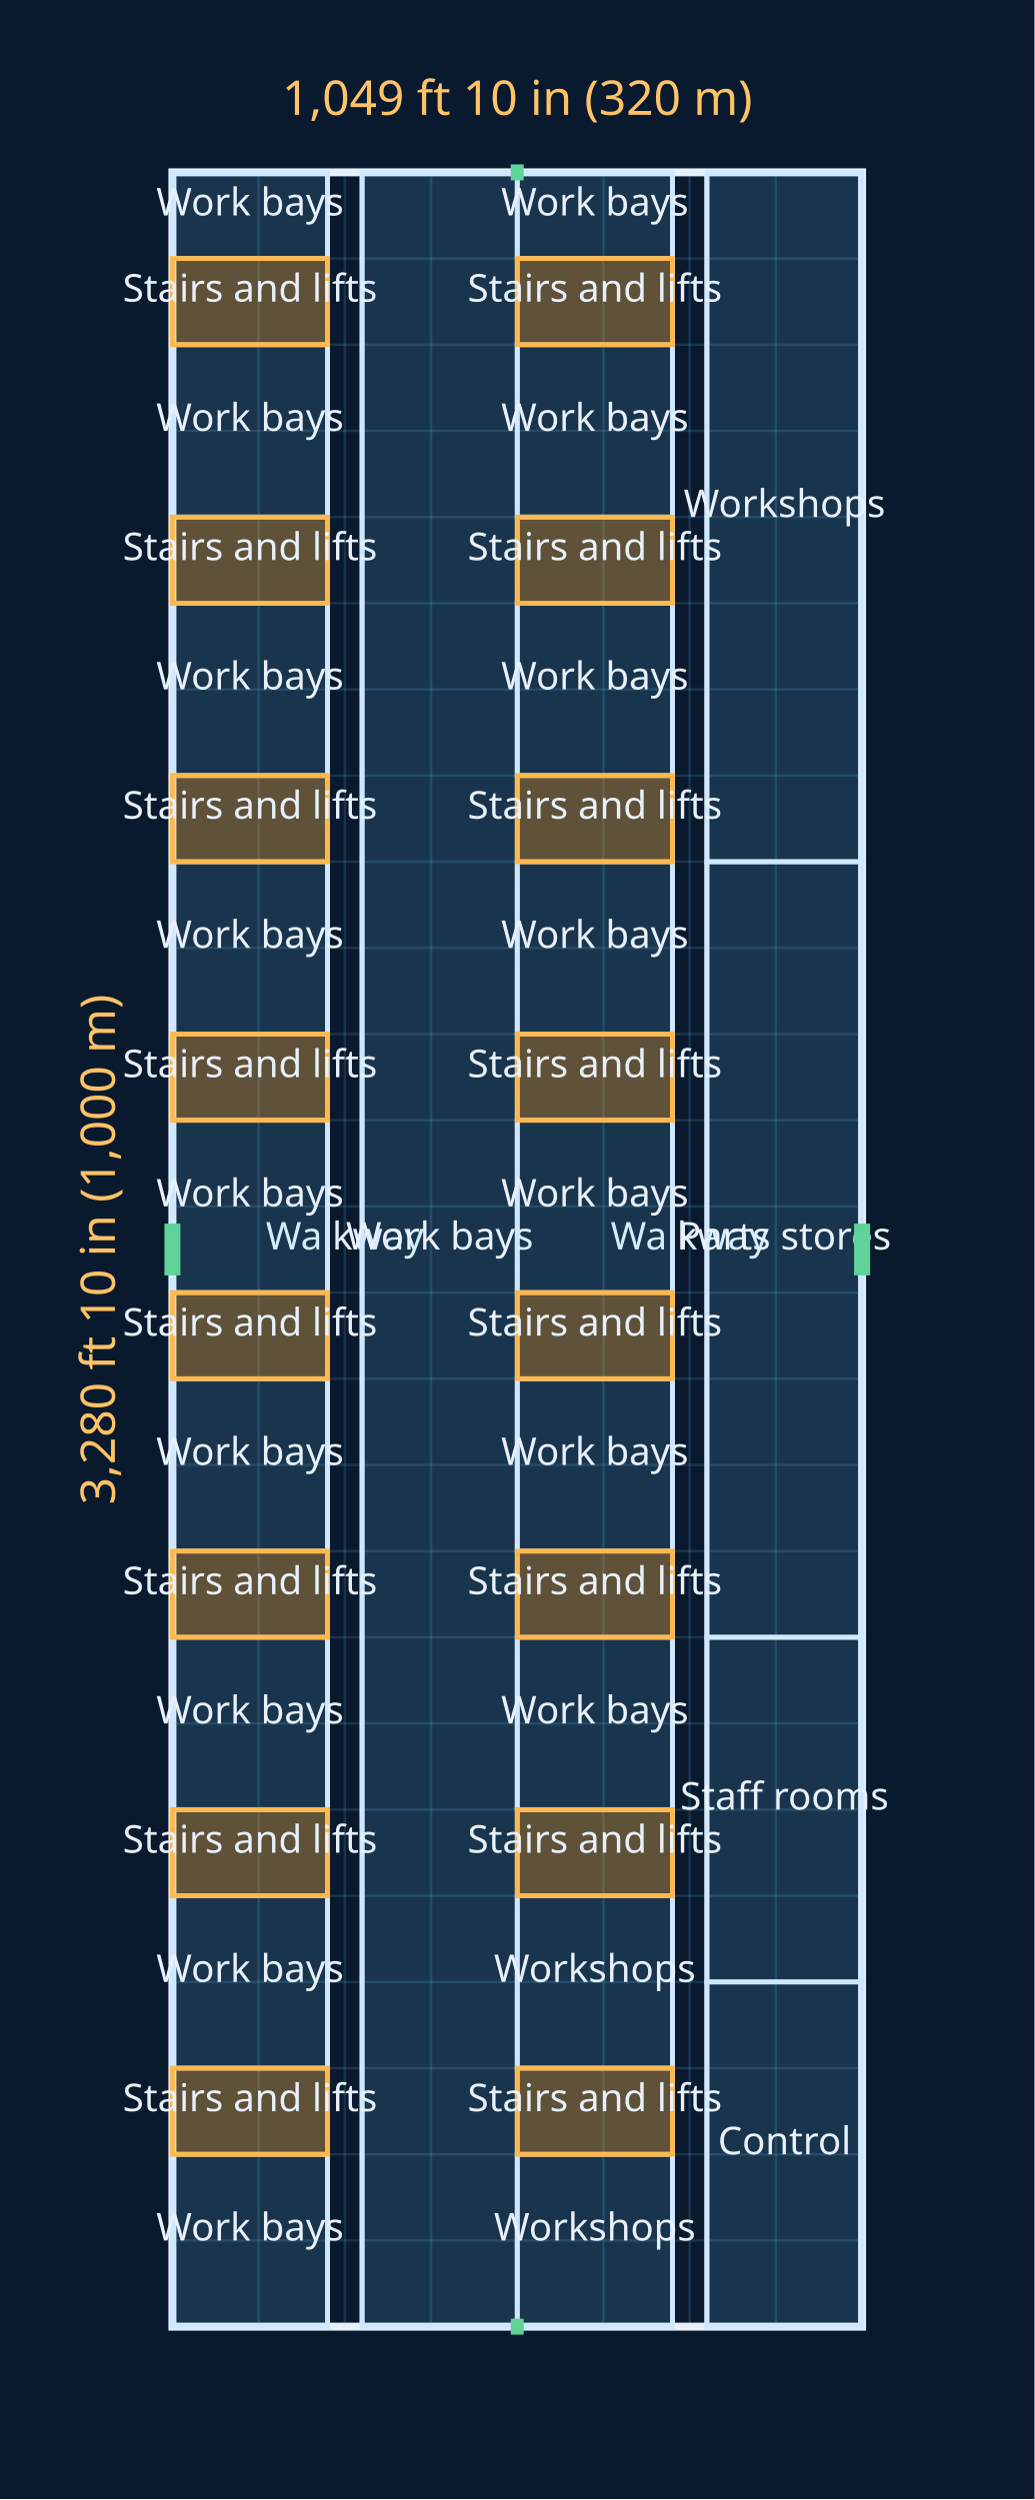
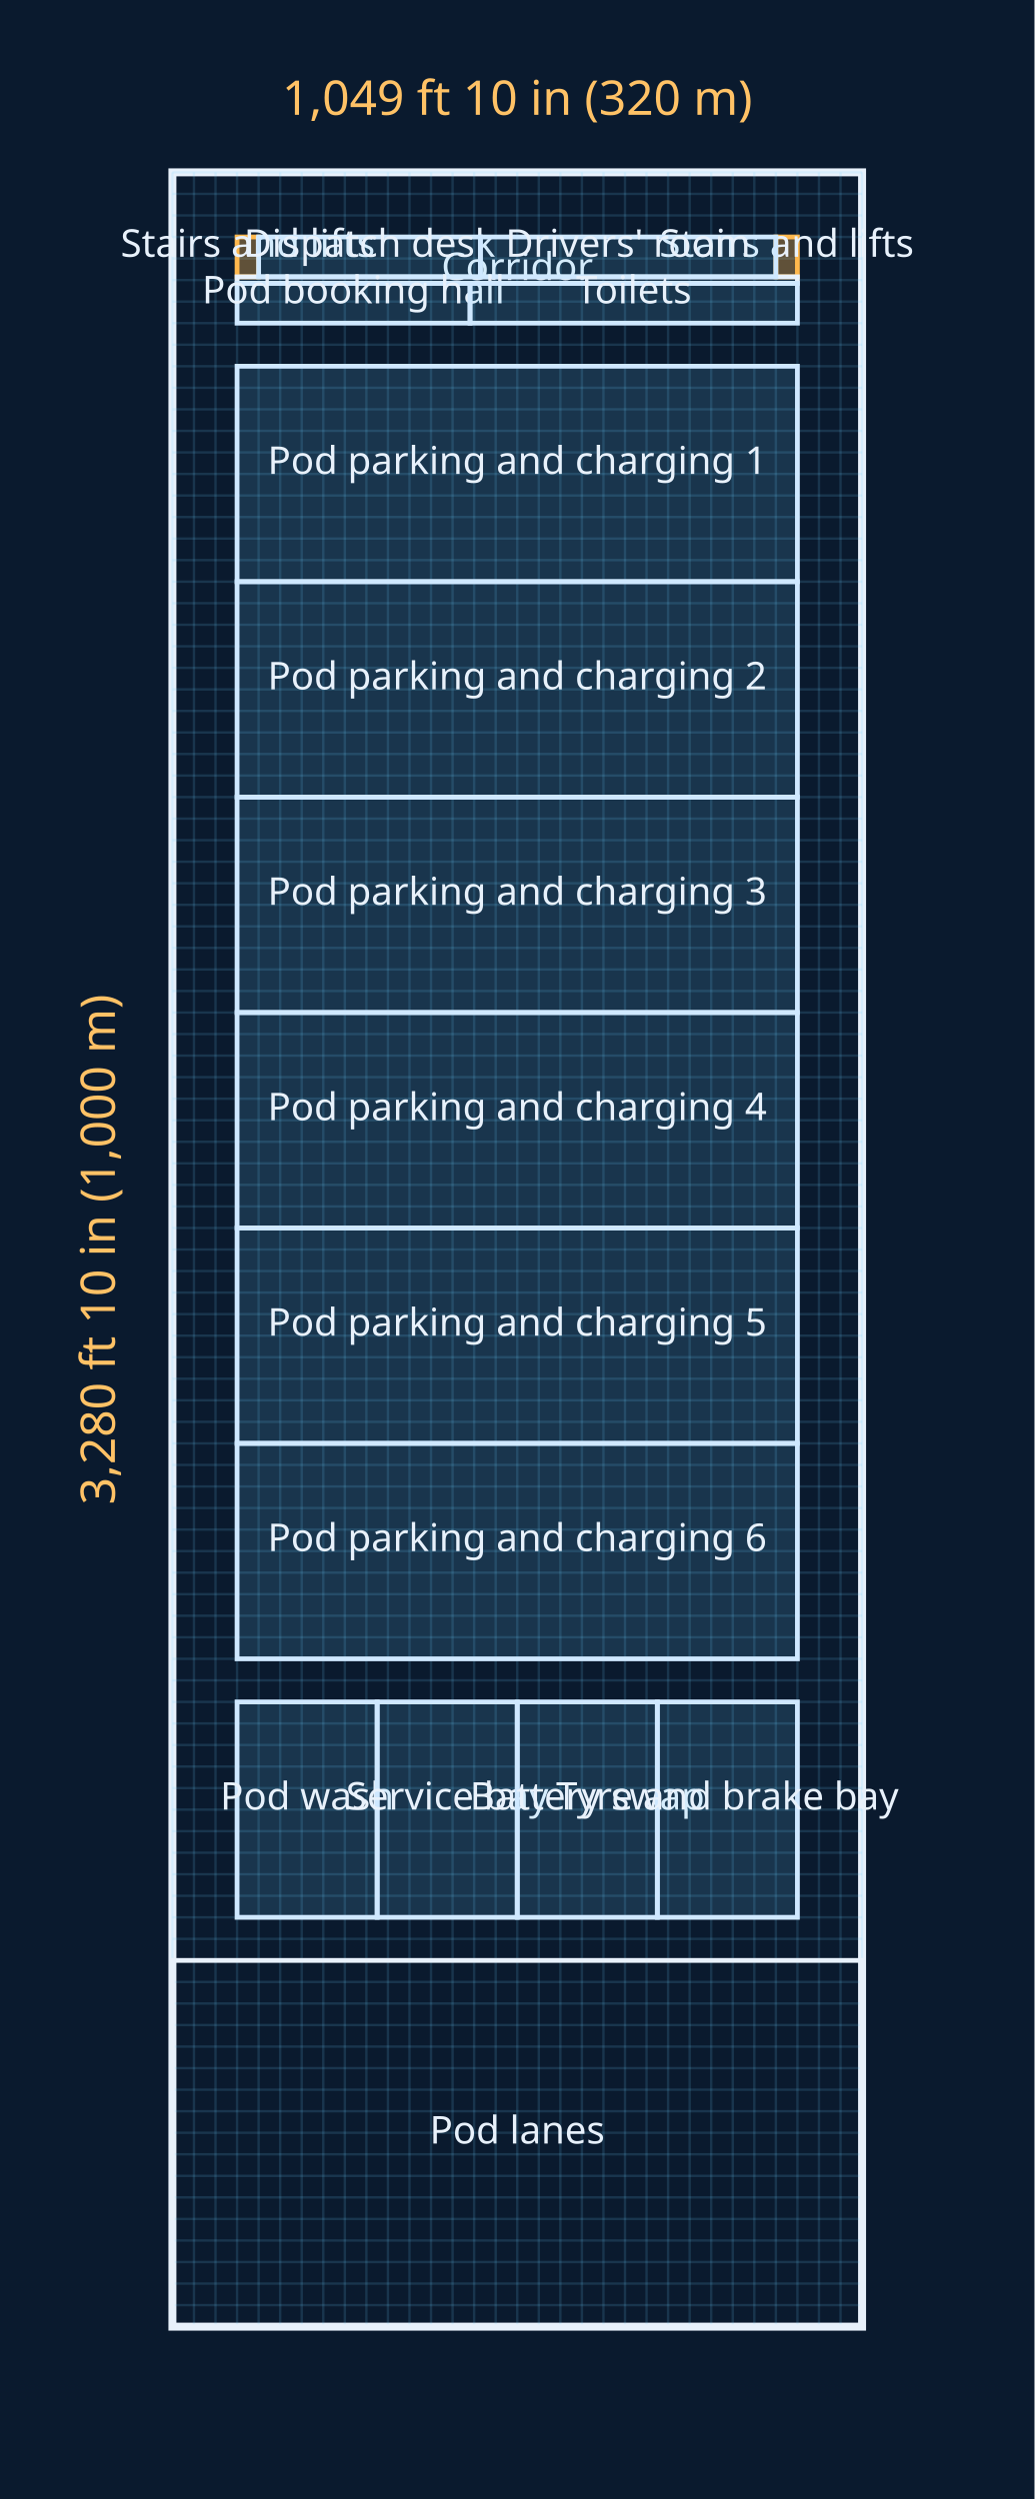
<svg xmlns="http://www.w3.org/2000/svg" viewBox="-80.0 -80.0 480.0 1160.0" font-family="Segoe UI, sans-serif">
  <rect x="-80.0" y="-80.0" width="480.0" height="1160.0" fill="#0a1a2e" />
  <rect x="0" y="0" width="320.0" height="1000.0" fill="none" stroke="#e8f1fb" stroke-width="3.70" />
  <line x1="0.0" y1="0" x2="0.0" y2="1000.0" stroke="#6fd0ff" stroke-opacity=".15" stroke-width="1.11" />
+   <line x1="10.0" y1="0" x2="10.0" y2="1000.0" stroke="#6fd0ff" stroke-opacity=".15" stroke-width="1.11" />
+   <line x1="20.0" y1="0" x2="20.0" y2="1000.0" stroke="#6fd0ff" stroke-opacity=".15" stroke-width="1.11" />
+   <line x1="30.0" y1="0" x2="30.0" y2="1000.0" stroke="#6fd0ff" stroke-opacity=".15" stroke-width="1.11" />
  <line x1="40.0" y1="0" x2="40.0" y2="1000.0" stroke="#6fd0ff" stroke-opacity=".15" stroke-width="1.11" />
+   <line x1="50.0" y1="0" x2="50.0" y2="1000.0" stroke="#6fd0ff" stroke-opacity=".15" stroke-width="1.11" />
+   <line x1="60.0" y1="0" x2="60.0" y2="1000.0" stroke="#6fd0ff" stroke-opacity=".15" stroke-width="1.11" />
+   <line x1="70.0" y1="0" x2="70.0" y2="1000.0" stroke="#6fd0ff" stroke-opacity=".15" stroke-width="1.11" />
  <line x1="80.0" y1="0" x2="80.0" y2="1000.0" stroke="#6fd0ff" stroke-opacity=".15" stroke-width="1.11" />
+   <line x1="90.0" y1="0" x2="90.0" y2="1000.0" stroke="#6fd0ff" stroke-opacity=".15" stroke-width="1.11" />
+   <line x1="100.0" y1="0" x2="100.0" y2="1000.0" stroke="#6fd0ff" stroke-opacity=".15" stroke-width="1.11" />
+   <line x1="110.0" y1="0" x2="110.0" y2="1000.0" stroke="#6fd0ff" stroke-opacity=".15" stroke-width="1.11" />
  <line x1="120.0" y1="0" x2="120.0" y2="1000.0" stroke="#6fd0ff" stroke-opacity=".15" stroke-width="1.11" />
+   <line x1="130.0" y1="0" x2="130.0" y2="1000.0" stroke="#6fd0ff" stroke-opacity=".15" stroke-width="1.11" />
+   <line x1="140.0" y1="0" x2="140.0" y2="1000.0" stroke="#6fd0ff" stroke-opacity=".15" stroke-width="1.11" />
+   <line x1="150.0" y1="0" x2="150.0" y2="1000.0" stroke="#6fd0ff" stroke-opacity=".15" stroke-width="1.11" />
  <line x1="160.0" y1="0" x2="160.0" y2="1000.0" stroke="#6fd0ff" stroke-opacity=".15" stroke-width="1.11" />
+   <line x1="170.0" y1="0" x2="170.0" y2="1000.0" stroke="#6fd0ff" stroke-opacity=".15" stroke-width="1.11" />
+   <line x1="180.0" y1="0" x2="180.0" y2="1000.0" stroke="#6fd0ff" stroke-opacity=".15" stroke-width="1.11" />
+   <line x1="190.0" y1="0" x2="190.0" y2="1000.0" stroke="#6fd0ff" stroke-opacity=".15" stroke-width="1.11" />
  <line x1="200.0" y1="0" x2="200.0" y2="1000.0" stroke="#6fd0ff" stroke-opacity=".15" stroke-width="1.11" />
+   <line x1="210.0" y1="0" x2="210.0" y2="1000.0" stroke="#6fd0ff" stroke-opacity=".15" stroke-width="1.11" />
+   <line x1="220.0" y1="0" x2="220.0" y2="1000.0" stroke="#6fd0ff" stroke-opacity=".15" stroke-width="1.11" />
+   <line x1="230.0" y1="0" x2="230.0" y2="1000.0" stroke="#6fd0ff" stroke-opacity=".15" stroke-width="1.11" />
  <line x1="240.0" y1="0" x2="240.0" y2="1000.0" stroke="#6fd0ff" stroke-opacity=".15" stroke-width="1.11" />
+   <line x1="250.0" y1="0" x2="250.0" y2="1000.0" stroke="#6fd0ff" stroke-opacity=".15" stroke-width="1.11" />
+   <line x1="260.0" y1="0" x2="260.0" y2="1000.0" stroke="#6fd0ff" stroke-opacity=".15" stroke-width="1.11" />
+   <line x1="270.0" y1="0" x2="270.0" y2="1000.0" stroke="#6fd0ff" stroke-opacity=".15" stroke-width="1.11" />
  <line x1="280.0" y1="0" x2="280.0" y2="1000.0" stroke="#6fd0ff" stroke-opacity=".15" stroke-width="1.11" />
+   <line x1="290.0" y1="0" x2="290.0" y2="1000.0" stroke="#6fd0ff" stroke-opacity=".15" stroke-width="1.11" />
+   <line x1="300.0" y1="0" x2="300.0" y2="1000.0" stroke="#6fd0ff" stroke-opacity=".15" stroke-width="1.11" />
+   <line x1="310.0" y1="0" x2="310.0" y2="1000.0" stroke="#6fd0ff" stroke-opacity=".15" stroke-width="1.11" />
  <line x1="320.0" y1="0" x2="320.0" y2="1000.0" stroke="#6fd0ff" stroke-opacity=".15" stroke-width="1.11" />
  <line x1="0" y1="0.0" x2="320.0" y2="0.0" stroke="#6fd0ff" stroke-opacity=".15" stroke-width="1.11" />
+   <line x1="0" y1="10.0" x2="320.0" y2="10.0" stroke="#6fd0ff" stroke-opacity=".15" stroke-width="1.11" />
+   <line x1="0" y1="20.0" x2="320.0" y2="20.0" stroke="#6fd0ff" stroke-opacity=".15" stroke-width="1.11" />
+   <line x1="0" y1="30.0" x2="320.0" y2="30.0" stroke="#6fd0ff" stroke-opacity=".15" stroke-width="1.11" />
  <line x1="0" y1="40.0" x2="320.0" y2="40.0" stroke="#6fd0ff" stroke-opacity=".15" stroke-width="1.11" />
+   <line x1="0" y1="50.0" x2="320.0" y2="50.0" stroke="#6fd0ff" stroke-opacity=".15" stroke-width="1.11" />
+   <line x1="0" y1="60.0" x2="320.0" y2="60.0" stroke="#6fd0ff" stroke-opacity=".15" stroke-width="1.11" />
+   <line x1="0" y1="70.0" x2="320.0" y2="70.0" stroke="#6fd0ff" stroke-opacity=".15" stroke-width="1.11" />
  <line x1="0" y1="80.0" x2="320.0" y2="80.0" stroke="#6fd0ff" stroke-opacity=".15" stroke-width="1.11" />
+   <line x1="0" y1="90.0" x2="320.0" y2="90.0" stroke="#6fd0ff" stroke-opacity=".15" stroke-width="1.11" />
+   <line x1="0" y1="100.0" x2="320.0" y2="100.0" stroke="#6fd0ff" stroke-opacity=".15" stroke-width="1.11" />
+   <line x1="0" y1="110.0" x2="320.0" y2="110.0" stroke="#6fd0ff" stroke-opacity=".15" stroke-width="1.11" />
  <line x1="0" y1="120.0" x2="320.0" y2="120.0" stroke="#6fd0ff" stroke-opacity=".15" stroke-width="1.11" />
+   <line x1="0" y1="130.0" x2="320.0" y2="130.0" stroke="#6fd0ff" stroke-opacity=".15" stroke-width="1.11" />
+   <line x1="0" y1="140.0" x2="320.0" y2="140.0" stroke="#6fd0ff" stroke-opacity=".15" stroke-width="1.11" />
+   <line x1="0" y1="150.0" x2="320.0" y2="150.0" stroke="#6fd0ff" stroke-opacity=".15" stroke-width="1.11" />
  <line x1="0" y1="160.0" x2="320.0" y2="160.0" stroke="#6fd0ff" stroke-opacity=".15" stroke-width="1.11" />
+   <line x1="0" y1="170.0" x2="320.0" y2="170.0" stroke="#6fd0ff" stroke-opacity=".15" stroke-width="1.11" />
+   <line x1="0" y1="180.0" x2="320.0" y2="180.0" stroke="#6fd0ff" stroke-opacity=".15" stroke-width="1.11" />
+   <line x1="0" y1="190.0" x2="320.0" y2="190.0" stroke="#6fd0ff" stroke-opacity=".15" stroke-width="1.11" />
  <line x1="0" y1="200.0" x2="320.0" y2="200.0" stroke="#6fd0ff" stroke-opacity=".15" stroke-width="1.11" />
+   <line x1="0" y1="210.0" x2="320.0" y2="210.0" stroke="#6fd0ff" stroke-opacity=".15" stroke-width="1.11" />
+   <line x1="0" y1="220.0" x2="320.0" y2="220.0" stroke="#6fd0ff" stroke-opacity=".15" stroke-width="1.11" />
+   <line x1="0" y1="230.0" x2="320.0" y2="230.0" stroke="#6fd0ff" stroke-opacity=".15" stroke-width="1.11" />
  <line x1="0" y1="240.0" x2="320.0" y2="240.0" stroke="#6fd0ff" stroke-opacity=".15" stroke-width="1.11" />
+   <line x1="0" y1="250.0" x2="320.0" y2="250.0" stroke="#6fd0ff" stroke-opacity=".15" stroke-width="1.11" />
+   <line x1="0" y1="260.0" x2="320.0" y2="260.0" stroke="#6fd0ff" stroke-opacity=".15" stroke-width="1.11" />
+   <line x1="0" y1="270.0" x2="320.0" y2="270.0" stroke="#6fd0ff" stroke-opacity=".15" stroke-width="1.11" />
  <line x1="0" y1="280.0" x2="320.0" y2="280.0" stroke="#6fd0ff" stroke-opacity=".15" stroke-width="1.11" />
+   <line x1="0" y1="290.0" x2="320.0" y2="290.0" stroke="#6fd0ff" stroke-opacity=".15" stroke-width="1.11" />
+   <line x1="0" y1="300.0" x2="320.0" y2="300.0" stroke="#6fd0ff" stroke-opacity=".15" stroke-width="1.11" />
+   <line x1="0" y1="310.0" x2="320.0" y2="310.0" stroke="#6fd0ff" stroke-opacity=".15" stroke-width="1.11" />
  <line x1="0" y1="320.0" x2="320.0" y2="320.0" stroke="#6fd0ff" stroke-opacity=".15" stroke-width="1.11" />
+   <line x1="0" y1="330.0" x2="320.0" y2="330.0" stroke="#6fd0ff" stroke-opacity=".15" stroke-width="1.11" />
+   <line x1="0" y1="340.0" x2="320.0" y2="340.0" stroke="#6fd0ff" stroke-opacity=".15" stroke-width="1.11" />
+   <line x1="0" y1="350.0" x2="320.0" y2="350.0" stroke="#6fd0ff" stroke-opacity=".15" stroke-width="1.11" />
  <line x1="0" y1="360.0" x2="320.0" y2="360.0" stroke="#6fd0ff" stroke-opacity=".15" stroke-width="1.11" />
+   <line x1="0" y1="370.0" x2="320.0" y2="370.0" stroke="#6fd0ff" stroke-opacity=".15" stroke-width="1.11" />
+   <line x1="0" y1="380.0" x2="320.0" y2="380.0" stroke="#6fd0ff" stroke-opacity=".15" stroke-width="1.11" />
+   <line x1="0" y1="390.0" x2="320.0" y2="390.0" stroke="#6fd0ff" stroke-opacity=".15" stroke-width="1.11" />
  <line x1="0" y1="400.0" x2="320.0" y2="400.0" stroke="#6fd0ff" stroke-opacity=".15" stroke-width="1.11" />
+   <line x1="0" y1="410.0" x2="320.0" y2="410.0" stroke="#6fd0ff" stroke-opacity=".15" stroke-width="1.11" />
+   <line x1="0" y1="420.0" x2="320.0" y2="420.0" stroke="#6fd0ff" stroke-opacity=".15" stroke-width="1.11" />
+   <line x1="0" y1="430.0" x2="320.0" y2="430.0" stroke="#6fd0ff" stroke-opacity=".15" stroke-width="1.11" />
  <line x1="0" y1="440.0" x2="320.0" y2="440.0" stroke="#6fd0ff" stroke-opacity=".15" stroke-width="1.11" />
+   <line x1="0" y1="450.0" x2="320.0" y2="450.0" stroke="#6fd0ff" stroke-opacity=".15" stroke-width="1.11" />
+   <line x1="0" y1="460.0" x2="320.0" y2="460.0" stroke="#6fd0ff" stroke-opacity=".15" stroke-width="1.11" />
+   <line x1="0" y1="470.0" x2="320.0" y2="470.0" stroke="#6fd0ff" stroke-opacity=".15" stroke-width="1.11" />
  <line x1="0" y1="480.0" x2="320.0" y2="480.0" stroke="#6fd0ff" stroke-opacity=".15" stroke-width="1.11" />
+   <line x1="0" y1="490.0" x2="320.0" y2="490.0" stroke="#6fd0ff" stroke-opacity=".15" stroke-width="1.11" />
+   <line x1="0" y1="500.0" x2="320.0" y2="500.0" stroke="#6fd0ff" stroke-opacity=".15" stroke-width="1.11" />
+   <line x1="0" y1="510.0" x2="320.0" y2="510.0" stroke="#6fd0ff" stroke-opacity=".15" stroke-width="1.11" />
  <line x1="0" y1="520.0" x2="320.0" y2="520.0" stroke="#6fd0ff" stroke-opacity=".15" stroke-width="1.11" />
+   <line x1="0" y1="530.0" x2="320.0" y2="530.0" stroke="#6fd0ff" stroke-opacity=".15" stroke-width="1.11" />
+   <line x1="0" y1="540.0" x2="320.0" y2="540.0" stroke="#6fd0ff" stroke-opacity=".15" stroke-width="1.11" />
+   <line x1="0" y1="550.0" x2="320.0" y2="550.0" stroke="#6fd0ff" stroke-opacity=".15" stroke-width="1.11" />
  <line x1="0" y1="560.0" x2="320.0" y2="560.0" stroke="#6fd0ff" stroke-opacity=".15" stroke-width="1.11" />
+   <line x1="0" y1="570.0" x2="320.0" y2="570.0" stroke="#6fd0ff" stroke-opacity=".15" stroke-width="1.11" />
+   <line x1="0" y1="580.0" x2="320.0" y2="580.0" stroke="#6fd0ff" stroke-opacity=".15" stroke-width="1.11" />
+   <line x1="0" y1="590.0" x2="320.0" y2="590.0" stroke="#6fd0ff" stroke-opacity=".15" stroke-width="1.11" />
  <line x1="0" y1="600.0" x2="320.0" y2="600.0" stroke="#6fd0ff" stroke-opacity=".15" stroke-width="1.11" />
+   <line x1="0" y1="610.0" x2="320.0" y2="610.0" stroke="#6fd0ff" stroke-opacity=".15" stroke-width="1.11" />
+   <line x1="0" y1="620.0" x2="320.0" y2="620.0" stroke="#6fd0ff" stroke-opacity=".15" stroke-width="1.11" />
+   <line x1="0" y1="630.0" x2="320.0" y2="630.0" stroke="#6fd0ff" stroke-opacity=".15" stroke-width="1.11" />
  <line x1="0" y1="640.0" x2="320.0" y2="640.0" stroke="#6fd0ff" stroke-opacity=".15" stroke-width="1.11" />
+   <line x1="0" y1="650.0" x2="320.0" y2="650.0" stroke="#6fd0ff" stroke-opacity=".15" stroke-width="1.11" />
+   <line x1="0" y1="660.0" x2="320.0" y2="660.0" stroke="#6fd0ff" stroke-opacity=".15" stroke-width="1.11" />
+   <line x1="0" y1="670.0" x2="320.0" y2="670.0" stroke="#6fd0ff" stroke-opacity=".15" stroke-width="1.11" />
  <line x1="0" y1="680.0" x2="320.0" y2="680.0" stroke="#6fd0ff" stroke-opacity=".15" stroke-width="1.11" />
+   <line x1="0" y1="690.0" x2="320.0" y2="690.0" stroke="#6fd0ff" stroke-opacity=".15" stroke-width="1.11" />
+   <line x1="0" y1="700.0" x2="320.0" y2="700.0" stroke="#6fd0ff" stroke-opacity=".15" stroke-width="1.11" />
+   <line x1="0" y1="710.0" x2="320.0" y2="710.0" stroke="#6fd0ff" stroke-opacity=".15" stroke-width="1.11" />
  <line x1="0" y1="720.0" x2="320.0" y2="720.0" stroke="#6fd0ff" stroke-opacity=".15" stroke-width="1.11" />
+   <line x1="0" y1="730.0" x2="320.0" y2="730.0" stroke="#6fd0ff" stroke-opacity=".15" stroke-width="1.11" />
+   <line x1="0" y1="740.0" x2="320.0" y2="740.0" stroke="#6fd0ff" stroke-opacity=".15" stroke-width="1.11" />
+   <line x1="0" y1="750.0" x2="320.0" y2="750.0" stroke="#6fd0ff" stroke-opacity=".15" stroke-width="1.11" />
  <line x1="0" y1="760.0" x2="320.0" y2="760.0" stroke="#6fd0ff" stroke-opacity=".15" stroke-width="1.11" />
+   <line x1="0" y1="770.0" x2="320.0" y2="770.0" stroke="#6fd0ff" stroke-opacity=".15" stroke-width="1.11" />
+   <line x1="0" y1="780.0" x2="320.0" y2="780.0" stroke="#6fd0ff" stroke-opacity=".15" stroke-width="1.11" />
+   <line x1="0" y1="790.0" x2="320.0" y2="790.0" stroke="#6fd0ff" stroke-opacity=".15" stroke-width="1.11" />
  <line x1="0" y1="800.0" x2="320.0" y2="800.0" stroke="#6fd0ff" stroke-opacity=".15" stroke-width="1.11" />
+   <line x1="0" y1="810.0" x2="320.0" y2="810.0" stroke="#6fd0ff" stroke-opacity=".15" stroke-width="1.11" />
+   <line x1="0" y1="820.0" x2="320.0" y2="820.0" stroke="#6fd0ff" stroke-opacity=".15" stroke-width="1.11" />
+   <line x1="0" y1="830.0" x2="320.0" y2="830.0" stroke="#6fd0ff" stroke-opacity=".15" stroke-width="1.11" />
  <line x1="0" y1="840.0" x2="320.0" y2="840.0" stroke="#6fd0ff" stroke-opacity=".15" stroke-width="1.11" />
+   <line x1="0" y1="850.0" x2="320.0" y2="850.0" stroke="#6fd0ff" stroke-opacity=".15" stroke-width="1.11" />
+   <line x1="0" y1="860.0" x2="320.0" y2="860.0" stroke="#6fd0ff" stroke-opacity=".15" stroke-width="1.11" />
+   <line x1="0" y1="870.0" x2="320.0" y2="870.0" stroke="#6fd0ff" stroke-opacity=".15" stroke-width="1.11" />
  <line x1="0" y1="880.0" x2="320.0" y2="880.0" stroke="#6fd0ff" stroke-opacity=".15" stroke-width="1.11" />
+   <line x1="0" y1="890.0" x2="320.0" y2="890.0" stroke="#6fd0ff" stroke-opacity=".15" stroke-width="1.11" />
+   <line x1="0" y1="900.0" x2="320.0" y2="900.0" stroke="#6fd0ff" stroke-opacity=".15" stroke-width="1.11" />
+   <line x1="0" y1="910.0" x2="320.0" y2="910.0" stroke="#6fd0ff" stroke-opacity=".15" stroke-width="1.11" />
  <line x1="0" y1="920.0" x2="320.0" y2="920.0" stroke="#6fd0ff" stroke-opacity=".15" stroke-width="1.11" />
+   <line x1="0" y1="930.0" x2="320.0" y2="930.0" stroke="#6fd0ff" stroke-opacity=".15" stroke-width="1.11" />
+   <line x1="0" y1="940.0" x2="320.0" y2="940.0" stroke="#6fd0ff" stroke-opacity=".15" stroke-width="1.11" />
+   <line x1="0" y1="950.0" x2="320.0" y2="950.0" stroke="#6fd0ff" stroke-opacity=".15" stroke-width="1.11" />
  <line x1="0" y1="960.0" x2="320.0" y2="960.0" stroke="#6fd0ff" stroke-opacity=".15" stroke-width="1.11" />
+   <line x1="0" y1="970.0" x2="320.0" y2="970.0" stroke="#6fd0ff" stroke-opacity=".15" stroke-width="1.11" />
+   <line x1="0" y1="980.0" x2="320.0" y2="980.0" stroke="#6fd0ff" stroke-opacity=".15" stroke-width="1.11" />
+   <line x1="0" y1="990.0" x2="320.0" y2="990.0" stroke="#6fd0ff" stroke-opacity=".15" stroke-width="1.11" />
  <line x1="0" y1="1000.0" x2="320.0" y2="1000.0" stroke="#6fd0ff" stroke-opacity=".15" stroke-width="1.11" />
-   <polygon points="72.0,0.0 72.0,1000.0 88.0,1000.0 88.0,0.0" fill="none" stroke="#e8f1fb" stroke-width="2.22" />
-   <text x="80.0" y="500.0" font-size="17.8" fill="#e8f1fb" text-anchor="middle">Walkway</text>
-   <polygon points="232.0,0.0 232.0,1000.0 248.0,1000.0 248.0,0.0" fill="none" stroke="#e8f1fb" stroke-width="2.22" />
-   <text x="240.0" y="500.0" font-size="17.8" fill="#e8f1fb" text-anchor="middle">Walkway</text>
-   <polygon points="0.0,0.0 0.0,40.0 72.0,40.0 72.0,0.0" fill="rgba(111,208,255,.15)" stroke="#cfe8ff" stroke-width="2.22" />
-   <text x="36.0" y="20.0" font-size="17.8" fill="#e8f1fb" text-anchor="middle">Work bays</text>
-   <polygon points="0.0,80.0 0.0,160.0 72.0,160.0 72.0,80.0" fill="rgba(111,208,255,.15)" stroke="#cfe8ff" stroke-width="2.22" />
-   <text x="36.0" y="120.0" font-size="17.8" fill="#e8f1fb" text-anchor="middle">Work bays</text>
-   <polygon points="0.0,200.0 0.0,280.0 72.0,280.0 72.0,200.0" fill="rgba(111,208,255,.15)" stroke="#cfe8ff" stroke-width="2.22" />
-   <text x="36.0" y="240.0" font-size="17.8" fill="#e8f1fb" text-anchor="middle">Work bays</text>
-   <polygon points="0.0,320.0 0.0,400.0 72.0,400.0 72.0,320.0" fill="rgba(111,208,255,.15)" stroke="#cfe8ff" stroke-width="2.22" />
-   <text x="36.0" y="360.0" font-size="17.8" fill="#e8f1fb" text-anchor="middle">Work bays</text>
-   <polygon points="0.0,440.0 0.0,520.0 72.0,520.0 72.0,440.0" fill="rgba(111,208,255,.15)" stroke="#cfe8ff" stroke-width="2.22" />
-   <text x="36.0" y="480.0" font-size="17.8" fill="#e8f1fb" text-anchor="middle">Work bays</text>
-   <polygon points="0.0,560.0 0.0,640.0 72.0,640.0 72.0,560.0" fill="rgba(111,208,255,.15)" stroke="#cfe8ff" stroke-width="2.22" />
-   <text x="36.0" y="600.0" font-size="17.8" fill="#e8f1fb" text-anchor="middle">Work bays</text>
-   <polygon points="0.0,680.0 0.0,760.0 72.0,760.0 72.0,680.0" fill="rgba(111,208,255,.15)" stroke="#cfe8ff" stroke-width="2.22" />
-   <text x="36.0" y="720.0" font-size="17.8" fill="#e8f1fb" text-anchor="middle">Work bays</text>
-   <polygon points="0.0,800.0 0.0,880.0 72.0,880.0 72.0,800.0" fill="rgba(111,208,255,.15)" stroke="#cfe8ff" stroke-width="2.22" />
-   <text x="36.0" y="840.0" font-size="17.8" fill="#e8f1fb" text-anchor="middle">Work bays</text>
-   <polygon points="0.0,920.0 0.0,1000.0 72.0,1000.0 72.0,920.0" fill="rgba(111,208,255,.15)" stroke="#cfe8ff" stroke-width="2.22" />
-   <text x="36.0" y="960.0" font-size="17.8" fill="#e8f1fb" text-anchor="middle">Work bays</text>
-   <polygon points="88.0,0.0 88.0,1000.0 160.0,1000.0 160.0,0.0" fill="rgba(111,208,255,.15)" stroke="#cfe8ff" stroke-width="2.22" />
-   <text x="124.0" y="500.0" font-size="17.8" fill="#e8f1fb" text-anchor="middle">Work bays</text>
-   <polygon points="160.0,0.0 160.0,40.0 232.0,40.0 232.0,0.0" fill="rgba(111,208,255,.15)" stroke="#cfe8ff" stroke-width="2.22" />
-   <text x="196.0" y="20.0" font-size="17.8" fill="#e8f1fb" text-anchor="middle">Work bays</text>
-   <polygon points="160.0,80.0 160.0,160.0 232.0,160.0 232.0,80.0" fill="rgba(111,208,255,.15)" stroke="#cfe8ff" stroke-width="2.22" />
-   <text x="196.0" y="120.0" font-size="17.8" fill="#e8f1fb" text-anchor="middle">Work bays</text>
-   <polygon points="160.0,200.0 160.0,280.0 232.0,280.0 232.0,200.0" fill="rgba(111,208,255,.15)" stroke="#cfe8ff" stroke-width="2.22" />
-   <text x="196.0" y="240.0" font-size="17.8" fill="#e8f1fb" text-anchor="middle">Work bays</text>
-   <polygon points="160.0,320.0 160.0,400.0 232.0,400.0 232.0,320.0" fill="rgba(111,208,255,.15)" stroke="#cfe8ff" stroke-width="2.22" />
-   <text x="196.0" y="360.0" font-size="17.8" fill="#e8f1fb" text-anchor="middle">Work bays</text>
-   <polygon points="160.0,440.0 160.0,520.0 232.0,520.0 232.0,440.0" fill="rgba(111,208,255,.15)" stroke="#cfe8ff" stroke-width="2.22" />
-   <text x="196.0" y="480.0" font-size="17.8" fill="#e8f1fb" text-anchor="middle">Work bays</text>
-   <polygon points="160.0,560.0 160.0,640.0 232.0,640.0 232.0,560.0" fill="rgba(111,208,255,.15)" stroke="#cfe8ff" stroke-width="2.22" />
-   <text x="196.0" y="600.0" font-size="17.8" fill="#e8f1fb" text-anchor="middle">Work bays</text>
-   <polygon points="160.0,680.0 160.0,760.0 232.0,760.0 232.0,680.0" fill="rgba(111,208,255,.15)" stroke="#cfe8ff" stroke-width="2.22" />
-   <text x="196.0" y="720.0" font-size="17.8" fill="#e8f1fb" text-anchor="middle">Work bays</text>
-   <polygon points="160.0,800.0 160.0,880.0 232.0,880.0 232.0,800.0" fill="rgba(111,208,255,.15)" stroke="#cfe8ff" stroke-width="2.22" />
-   <text x="196.0" y="840.0" font-size="17.8" fill="#e8f1fb" text-anchor="middle">Workshops</text>
-   <polygon points="160.0,920.0 160.0,1000.0 232.0,1000.0 232.0,920.0" fill="rgba(111,208,255,.15)" stroke="#cfe8ff" stroke-width="2.22" />
-   <text x="196.0" y="960.0" font-size="17.8" fill="#e8f1fb" text-anchor="middle">Workshops</text>
-   <polygon points="248.0,0.0 248.0,320.0 320.0,320.0 320.0,0.0" fill="rgba(111,208,255,.15)" stroke="#cfe8ff" stroke-width="2.22" />
-   <text x="284.0" y="160.0" font-size="17.8" fill="#e8f1fb" text-anchor="middle">Workshops</text>
-   <polygon points="248.0,320.0 248.0,680.0 320.0,680.0 320.0,320.0" fill="rgba(111,208,255,.15)" stroke="#cfe8ff" stroke-width="2.22" />
-   <text x="284.0" y="500.0" font-size="17.8" fill="#e8f1fb" text-anchor="middle">Parts stores</text>
-   <polygon points="248.0,680.0 248.0,840.0 320.0,840.0 320.0,680.0" fill="rgba(111,208,255,.15)" stroke="#cfe8ff" stroke-width="2.22" />
-   <text x="284.0" y="760.0" font-size="17.8" fill="#e8f1fb" text-anchor="middle">Staff rooms</text>
-   <polygon points="248.0,840.0 248.0,1000.0 320.0,1000.0 320.0,840.0" fill="rgba(111,208,255,.15)" stroke="#cfe8ff" stroke-width="2.22" />
-   <text x="284.0" y="920.0" font-size="17.8" fill="#e8f1fb" text-anchor="middle">Control</text>
-   <polygon points="0.0,40.0 0.0,80.0 72.0,80.0 72.0,40.0" fill="rgba(255,184,77,.35)" stroke="#ffb84d" stroke-width="2.22" />
-   <text x="36.0" y="60.0" font-size="17.8" fill="#e8f1fb" text-anchor="middle">Stairs and lifts</text>
-   <polygon points="0.0,160.0 0.0,200.0 72.0,200.0 72.0,160.0" fill="rgba(255,184,77,.35)" stroke="#ffb84d" stroke-width="2.22" />
-   <text x="36.0" y="180.0" font-size="17.8" fill="#e8f1fb" text-anchor="middle">Stairs and lifts</text>
-   <polygon points="0.0,280.0 0.0,320.0 72.0,320.0 72.0,280.0" fill="rgba(255,184,77,.35)" stroke="#ffb84d" stroke-width="2.22" />
-   <text x="36.0" y="300.0" font-size="17.8" fill="#e8f1fb" text-anchor="middle">Stairs and lifts</text>
-   <polygon points="0.0,400.0 0.0,440.0 72.0,440.0 72.0,400.0" fill="rgba(255,184,77,.35)" stroke="#ffb84d" stroke-width="2.22" />
-   <text x="36.0" y="420.0" font-size="17.8" fill="#e8f1fb" text-anchor="middle">Stairs and lifts</text>
-   <polygon points="0.0,520.0 0.0,560.0 72.0,560.0 72.0,520.0" fill="rgba(255,184,77,.35)" stroke="#ffb84d" stroke-width="2.22" />
-   <text x="36.0" y="540.0" font-size="17.8" fill="#e8f1fb" text-anchor="middle">Stairs and lifts</text>
-   <polygon points="0.0,640.0 0.0,680.0 72.0,680.0 72.0,640.0" fill="rgba(255,184,77,.35)" stroke="#ffb84d" stroke-width="2.22" />
-   <text x="36.0" y="660.0" font-size="17.8" fill="#e8f1fb" text-anchor="middle">Stairs and lifts</text>
-   <polygon points="0.0,760.0 0.0,800.0 72.0,800.0 72.0,760.0" fill="rgba(255,184,77,.35)" stroke="#ffb84d" stroke-width="2.22" />
-   <text x="36.0" y="780.0" font-size="17.8" fill="#e8f1fb" text-anchor="middle">Stairs and lifts</text>
-   <polygon points="0.0,880.0 0.0,920.0 72.0,920.0 72.0,880.0" fill="rgba(255,184,77,.35)" stroke="#ffb84d" stroke-width="2.22" />
-   <text x="36.0" y="900.0" font-size="17.8" fill="#e8f1fb" text-anchor="middle">Stairs and lifts</text>
-   <polygon points="160.0,40.0 160.0,80.0 232.0,80.0 232.0,40.0" fill="rgba(255,184,77,.35)" stroke="#ffb84d" stroke-width="2.22" />
-   <text x="196.0" y="60.0" font-size="17.8" fill="#e8f1fb" text-anchor="middle">Stairs and lifts</text>
-   <polygon points="160.0,160.0 160.0,200.0 232.0,200.0 232.0,160.0" fill="rgba(255,184,77,.35)" stroke="#ffb84d" stroke-width="2.22" />
-   <text x="196.0" y="180.0" font-size="17.8" fill="#e8f1fb" text-anchor="middle">Stairs and lifts</text>
-   <polygon points="160.0,280.0 160.0,320.0 232.0,320.0 232.0,280.0" fill="rgba(255,184,77,.35)" stroke="#ffb84d" stroke-width="2.22" />
-   <text x="196.0" y="300.0" font-size="17.8" fill="#e8f1fb" text-anchor="middle">Stairs and lifts</text>
-   <polygon points="160.0,400.0 160.0,440.0 232.0,440.0 232.0,400.0" fill="rgba(255,184,77,.35)" stroke="#ffb84d" stroke-width="2.22" />
-   <text x="196.0" y="420.0" font-size="17.8" fill="#e8f1fb" text-anchor="middle">Stairs and lifts</text>
-   <polygon points="160.0,520.0 160.0,560.0 232.0,560.0 232.0,520.0" fill="rgba(255,184,77,.35)" stroke="#ffb84d" stroke-width="2.22" />
-   <text x="196.0" y="540.0" font-size="17.8" fill="#e8f1fb" text-anchor="middle">Stairs and lifts</text>
-   <polygon points="160.0,640.0 160.0,680.0 232.0,680.0 232.0,640.0" fill="rgba(255,184,77,.35)" stroke="#ffb84d" stroke-width="2.22" />
-   <text x="196.0" y="660.0" font-size="17.8" fill="#e8f1fb" text-anchor="middle">Stairs and lifts</text>
-   <polygon points="160.0,760.0 160.0,800.0 232.0,800.0 232.0,760.0" fill="rgba(255,184,77,.35)" stroke="#ffb84d" stroke-width="2.22" />
-   <text x="196.0" y="780.0" font-size="17.8" fill="#e8f1fb" text-anchor="middle">Stairs and lifts</text>
-   <polygon points="160.0,880.0 160.0,920.0 232.0,920.0 232.0,880.0" fill="rgba(255,184,77,.35)" stroke="#ffb84d" stroke-width="2.22" />
-   <text x="196.0" y="900.0" font-size="17.8" fill="#e8f1fb" text-anchor="middle">Stairs and lifts</text>
-   <line x1="0.0" y1="488.0" x2="0.0" y2="512.0" stroke="#5fd39a" stroke-width="7.41" />
-   <line x1="320.0" y1="488.0" x2="320.0" y2="512.0" stroke="#5fd39a" stroke-width="7.41" />
-   <line x1="157.0" y1="0.0" x2="163.0" y2="0.0" stroke="#5fd39a" stroke-width="7.41" />
-   <line x1="157.0" y1="1000.0" x2="163.0" y2="1000.0" stroke="#5fd39a" stroke-width="7.41" />
+   <polygon points="30.0,30.0 40.0,30.0 40.0,48.5 30.0,48.5" fill="rgba(255,184,77,.35)" stroke="#ffb84d" stroke-width="2.22" />
+   <text x="35.0" y="39.2" font-size="17.8" fill="#e8f1fb" text-anchor="middle">Stairs and lifts</text>
+   <polygon points="280.0,30.0 290.0,30.0 290.0,48.5 280.0,48.5" fill="rgba(255,184,77,.35)" stroke="#ffb84d" stroke-width="2.22" />
+   <text x="285.0" y="39.2" font-size="17.8" fill="#e8f1fb" text-anchor="middle">Stairs and lifts</text>
+   <polygon points="30.0,48.5 290.0,48.5 290.0,51.5 30.0,51.5" fill="none" stroke="#e8f1fb" stroke-width="2.22" />
+   <text x="160.0" y="50.0" font-size="17.8" fill="#e8f1fb" text-anchor="middle">Corridor</text>
+   <polygon points="40.0,30.0 142.9,30.0 142.9,48.5 40.0,48.5" fill="rgba(111,208,255,.15)" stroke="#cfe8ff" stroke-width="2.22" />
+   <text x="91.5" y="39.2" font-size="17.8" fill="#e8f1fb" text-anchor="middle">Dispatch desk</text>
+   <polygon points="142.9,30.0 280.0,30.0 280.0,48.5 142.9,48.5" fill="rgba(111,208,255,.15)" stroke="#cfe8ff" stroke-width="2.22" />
+   <text x="211.4" y="39.2" font-size="17.8" fill="#e8f1fb" text-anchor="middle">Drivers' room</text>
+   <polygon points="30.0,51.5 138.1,51.5 138.1,70.0 30.0,70.0" fill="rgba(111,208,255,.15)" stroke="#cfe8ff" stroke-width="2.22" />
+   <text x="84.0" y="60.8" font-size="17.8" fill="#e8f1fb" text-anchor="middle">Pod booking hall</text>
+   <polygon points="138.1,51.5 290.0,51.5 290.0,70.0 138.1,70.0" fill="rgba(111,208,255,.15)" stroke="#cfe8ff" stroke-width="2.22" />
+   <text x="214.1" y="60.8" font-size="17.8" fill="#e8f1fb" text-anchor="middle">Toilets</text>
+   <polygon points="30.0,90.0 290.0,90.0 290.0,190.0 30.0,190.0" fill="rgba(111,208,255,.15)" stroke="#cfe8ff" stroke-width="2.22" />
+   <text x="160.0" y="140.0" font-size="17.8" fill="#e8f1fb" text-anchor="middle">Pod parking and charging 1</text>
+   <polygon points="30.0,190.0 290.0,190.0 290.0,290.0 30.0,290.0" fill="rgba(111,208,255,.15)" stroke="#cfe8ff" stroke-width="2.22" />
+   <text x="160.0" y="240.0" font-size="17.8" fill="#e8f1fb" text-anchor="middle">Pod parking and charging 2</text>
+   <polygon points="30.0,290.0 290.0,290.0 290.0,390.0 30.0,390.0" fill="rgba(111,208,255,.15)" stroke="#cfe8ff" stroke-width="2.22" />
+   <text x="160.0" y="340.0" font-size="17.8" fill="#e8f1fb" text-anchor="middle">Pod parking and charging 3</text>
+   <polygon points="30.0,390.0 290.0,390.0 290.0,490.0 30.0,490.0" fill="rgba(111,208,255,.15)" stroke="#cfe8ff" stroke-width="2.22" />
+   <text x="160.0" y="440.0" font-size="17.8" fill="#e8f1fb" text-anchor="middle">Pod parking and charging 4</text>
+   <polygon points="30.0,490.0 290.0,490.0 290.0,590.0 30.0,590.0" fill="rgba(111,208,255,.15)" stroke="#cfe8ff" stroke-width="2.22" />
+   <text x="160.0" y="540.0" font-size="17.8" fill="#e8f1fb" text-anchor="middle">Pod parking and charging 5</text>
+   <polygon points="30.0,590.0 290.0,590.0 290.0,690.0 30.0,690.0" fill="rgba(111,208,255,.15)" stroke="#cfe8ff" stroke-width="2.22" />
+   <text x="160.0" y="640.0" font-size="17.8" fill="#e8f1fb" text-anchor="middle">Pod parking and charging 6</text>
+   <polygon points="30.0,710.0 95.0,710.0 95.0,810.0 30.0,810.0" fill="rgba(111,208,255,.15)" stroke="#cfe8ff" stroke-width="2.22" />
+   <text x="62.5" y="760.0" font-size="17.8" fill="#e8f1fb" text-anchor="middle">Pod wash</text>
+   <polygon points="95.0,710.0 160.0,710.0 160.0,810.0 95.0,810.0" fill="rgba(111,208,255,.15)" stroke="#cfe8ff" stroke-width="2.22" />
+   <text x="127.5" y="760.0" font-size="17.8" fill="#e8f1fb" text-anchor="middle">Service bay</text>
+   <polygon points="160.0,710.0 225.0,710.0 225.0,810.0 160.0,810.0" fill="rgba(111,208,255,.15)" stroke="#cfe8ff" stroke-width="2.22" />
+   <text x="192.5" y="760.0" font-size="17.8" fill="#e8f1fb" text-anchor="middle">Battery swap</text>
+   <polygon points="225.0,710.0 290.0,710.0 290.0,810.0 225.0,810.0" fill="rgba(111,208,255,.15)" stroke="#cfe8ff" stroke-width="2.22" />
+   <text x="257.5" y="760.0" font-size="17.8" fill="#e8f1fb" text-anchor="middle">Tyre and brake bay</text>
+   <polygon points="0.0,830.0 320.0,830.0 320.0,1000.0 0.0,1000.0" fill="none" stroke="#e8f1fb" stroke-width="2.22" />
+   <text x="160.0" y="915.0" font-size="17.8" fill="#e8f1fb" text-anchor="middle">Pod lanes</text>
  <text x="160.0" y="-26.7" font-size="22.2" fill="#ffc266" text-anchor="middle">1,049 ft 10 in (320 m)</text>
  <text x="-26.7" y="500.0" font-size="22.2" fill="#ffc266" text-anchor="middle" transform="rotate(-90 -26.7 500.0)">3,280 ft 10 in (1,000 m)</text>
</svg>
